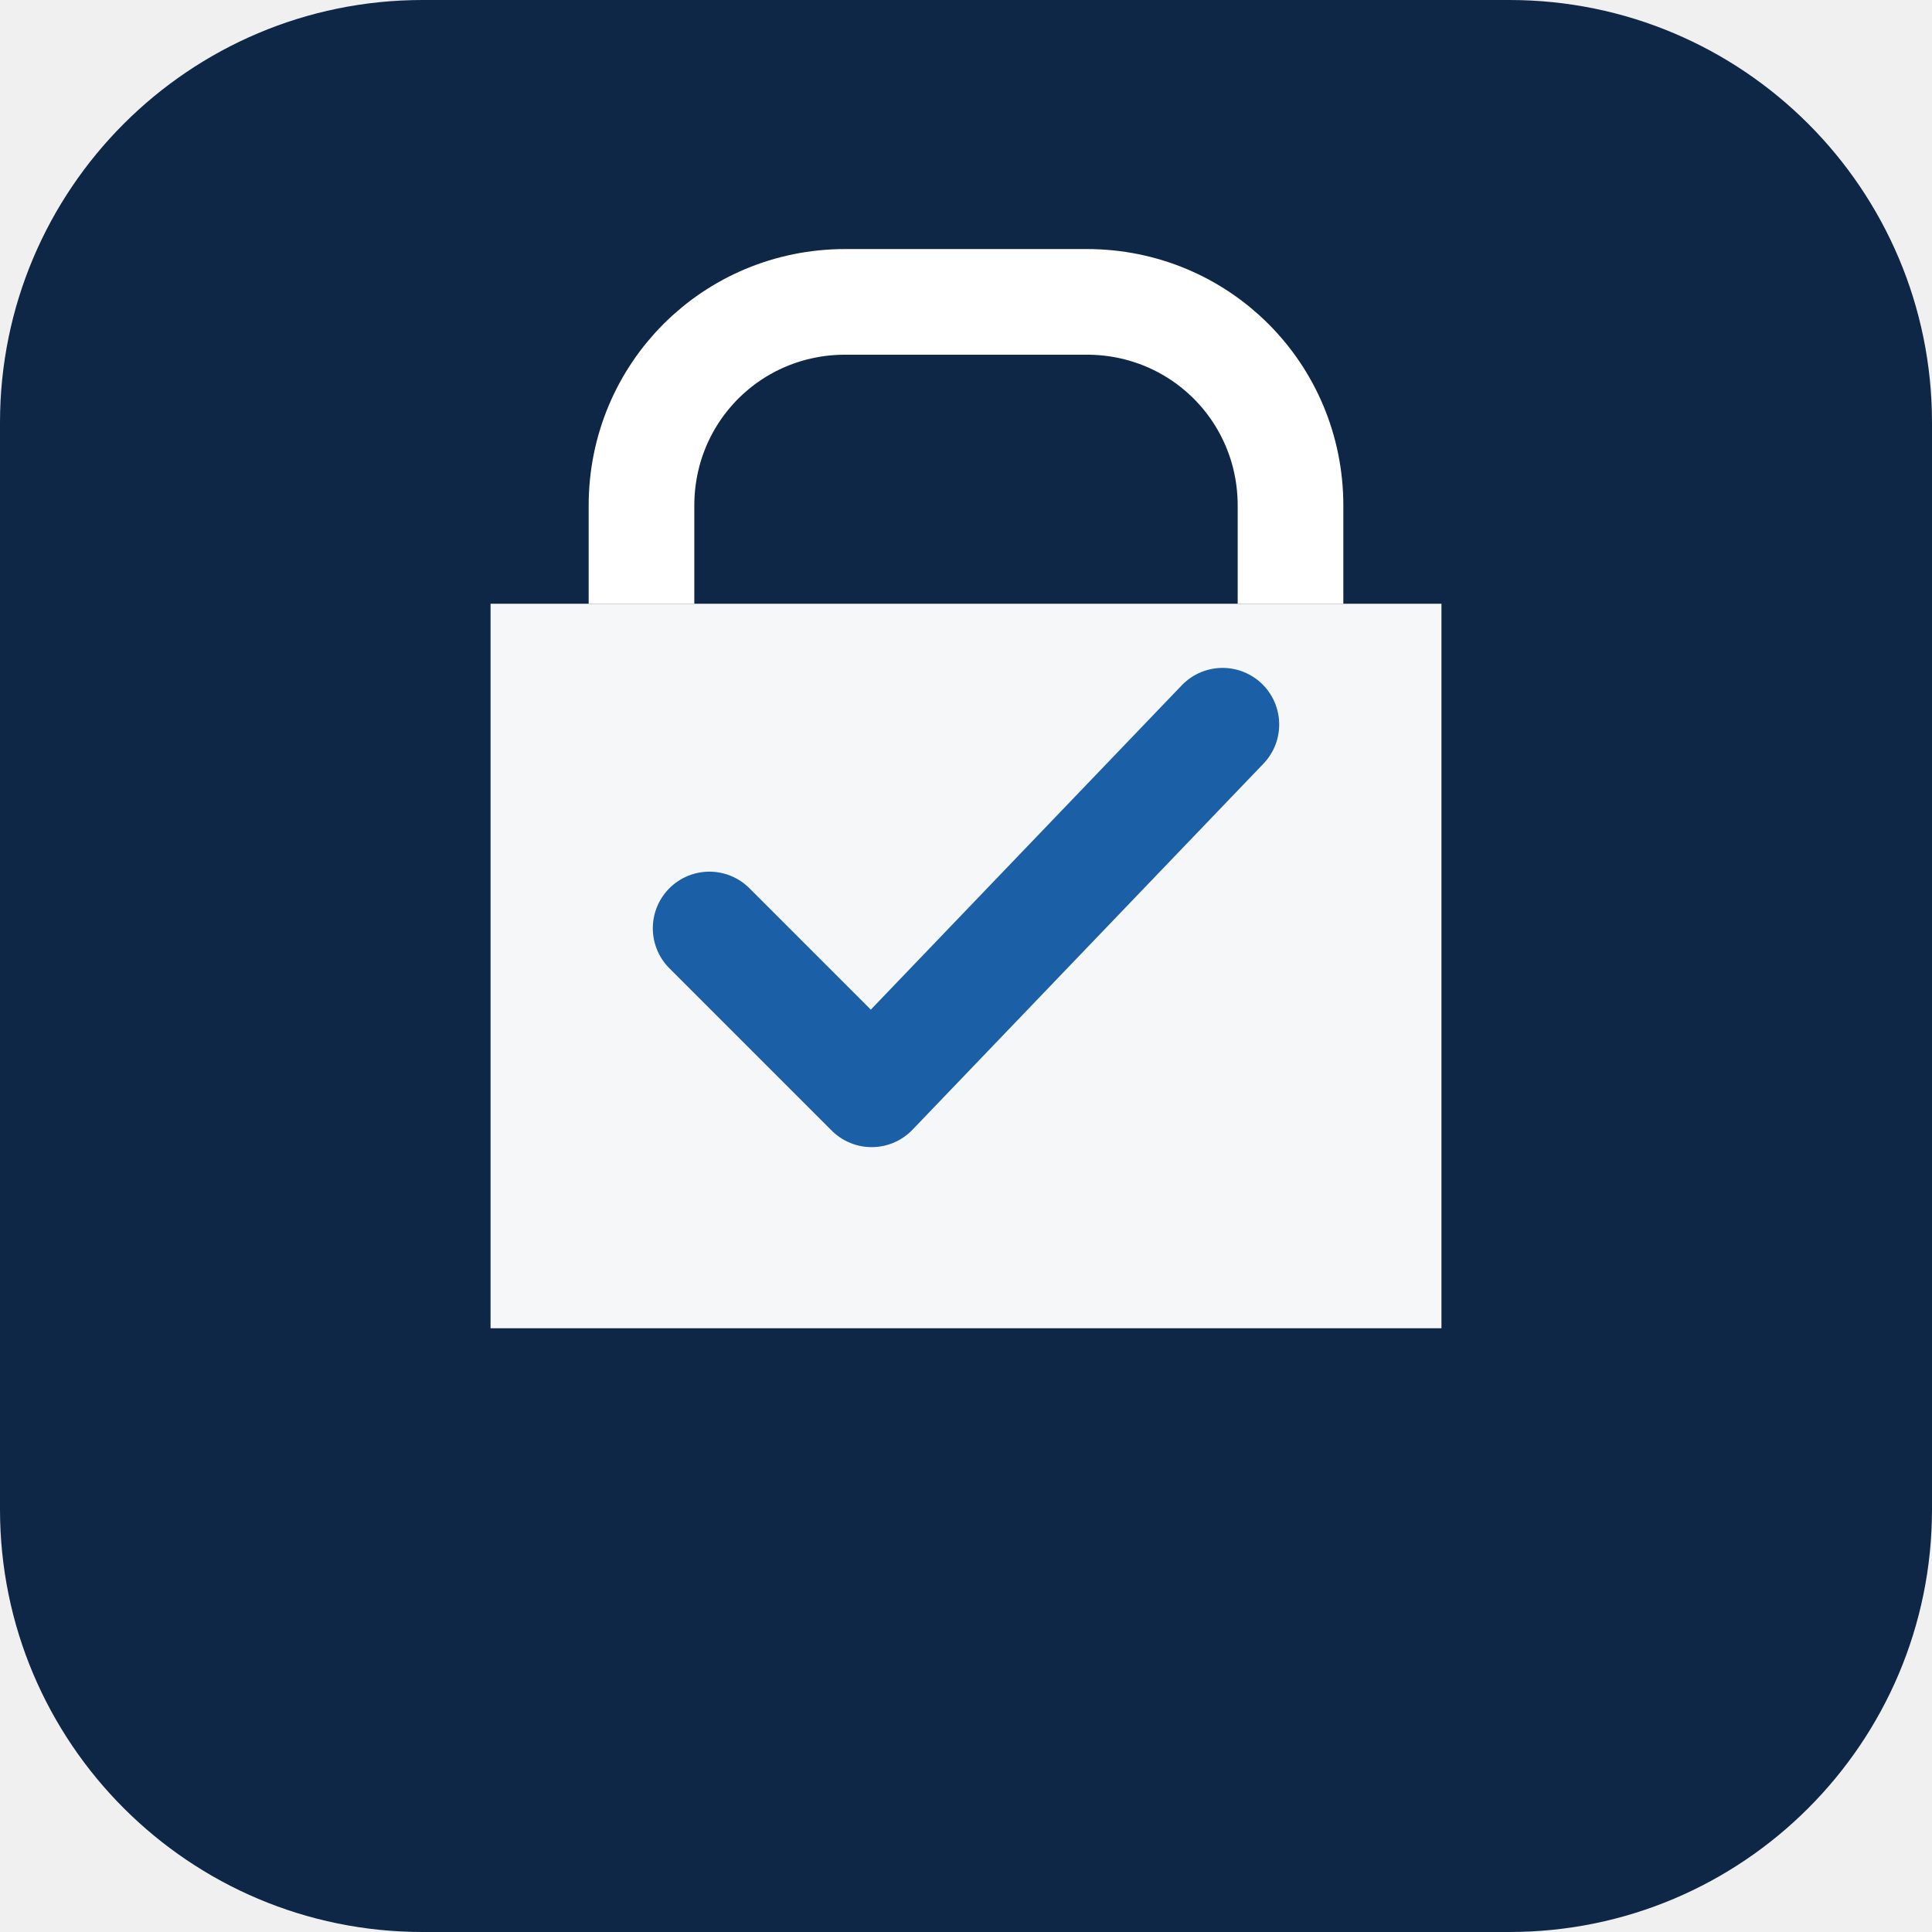
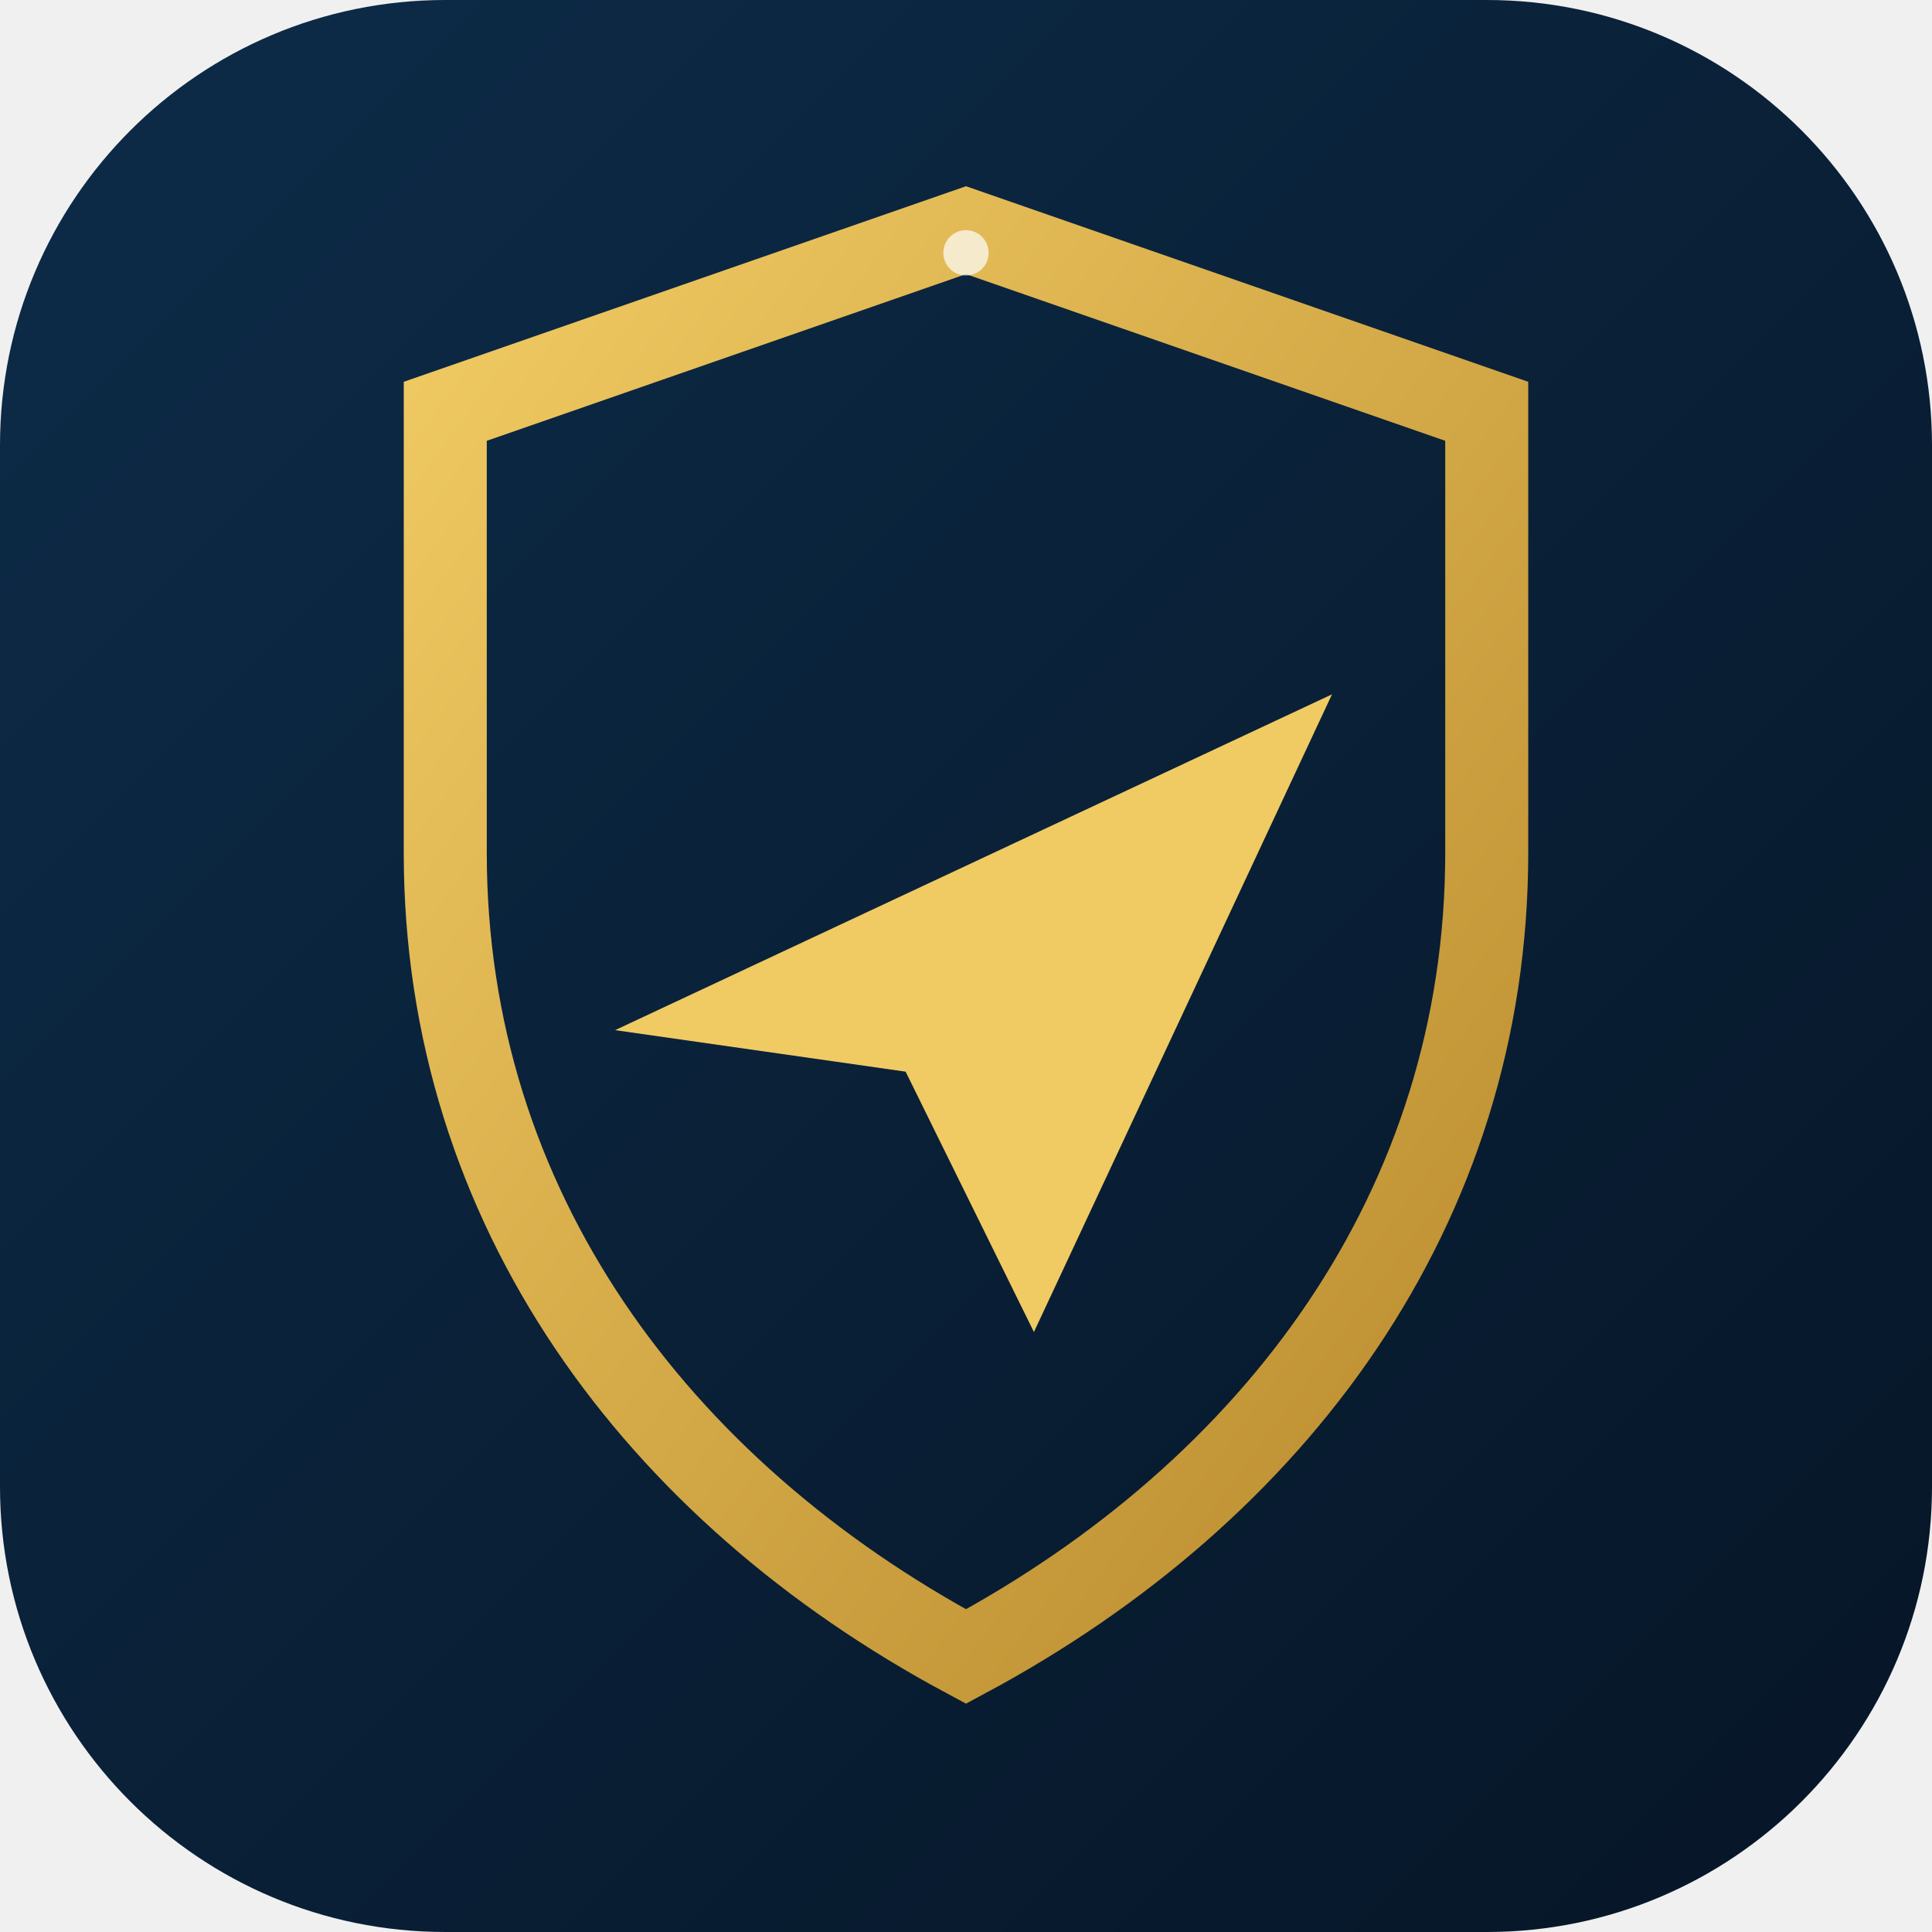
<svg xmlns="http://www.w3.org/2000/svg" viewBox="0 0 512 512">
-   <rect width="512" height="512" rx="112" fill="#0f2747" />
-   <path d="M130 160h252v192H130z" fill="#fff" opacity=".96" />
-   <path d="M170 160v-26c0-30 24-54 54-54h64c30 0 54 24 54 54v26" fill="none" stroke="#fff" stroke-width="28" />
-   <path d="M188 246l43 43 93-97" fill="none" stroke="#1b5fa7" stroke-width="30" stroke-linecap="round" stroke-linejoin="round" />
+   <defs>
+     <linearGradient id="g" x1="0" y1="0" x2="1" y2="1">
+       <stop stop-color="#0d2c49" />
+       <stop offset="1" stop-color="#061526" />
+     </linearGradient>
+     <linearGradient id="gold" x1="0" y1="0" x2="1" y2="1">
+       <stop stop-color="#f0ca63" />
+       <stop offset="1" stop-color="#b98a2d" />
+     </linearGradient>
+   </defs>
+   <rect width="512" height="512" rx="118" fill="url(#g)" />
+   <path d="M256 61 394 109v117c0 94-56 169-138 213-82-44-138-119-138-213V109L256 61Z" fill="none" stroke="url(#gold)" stroke-width="22" />
+   <path d="m163 273 190-89-79 169-34-69-77-11Z" fill="#f0ca63" />
+   <circle cx="256" cy="67" r="6" fill="#fff" opacity=".7" />
</svg>
